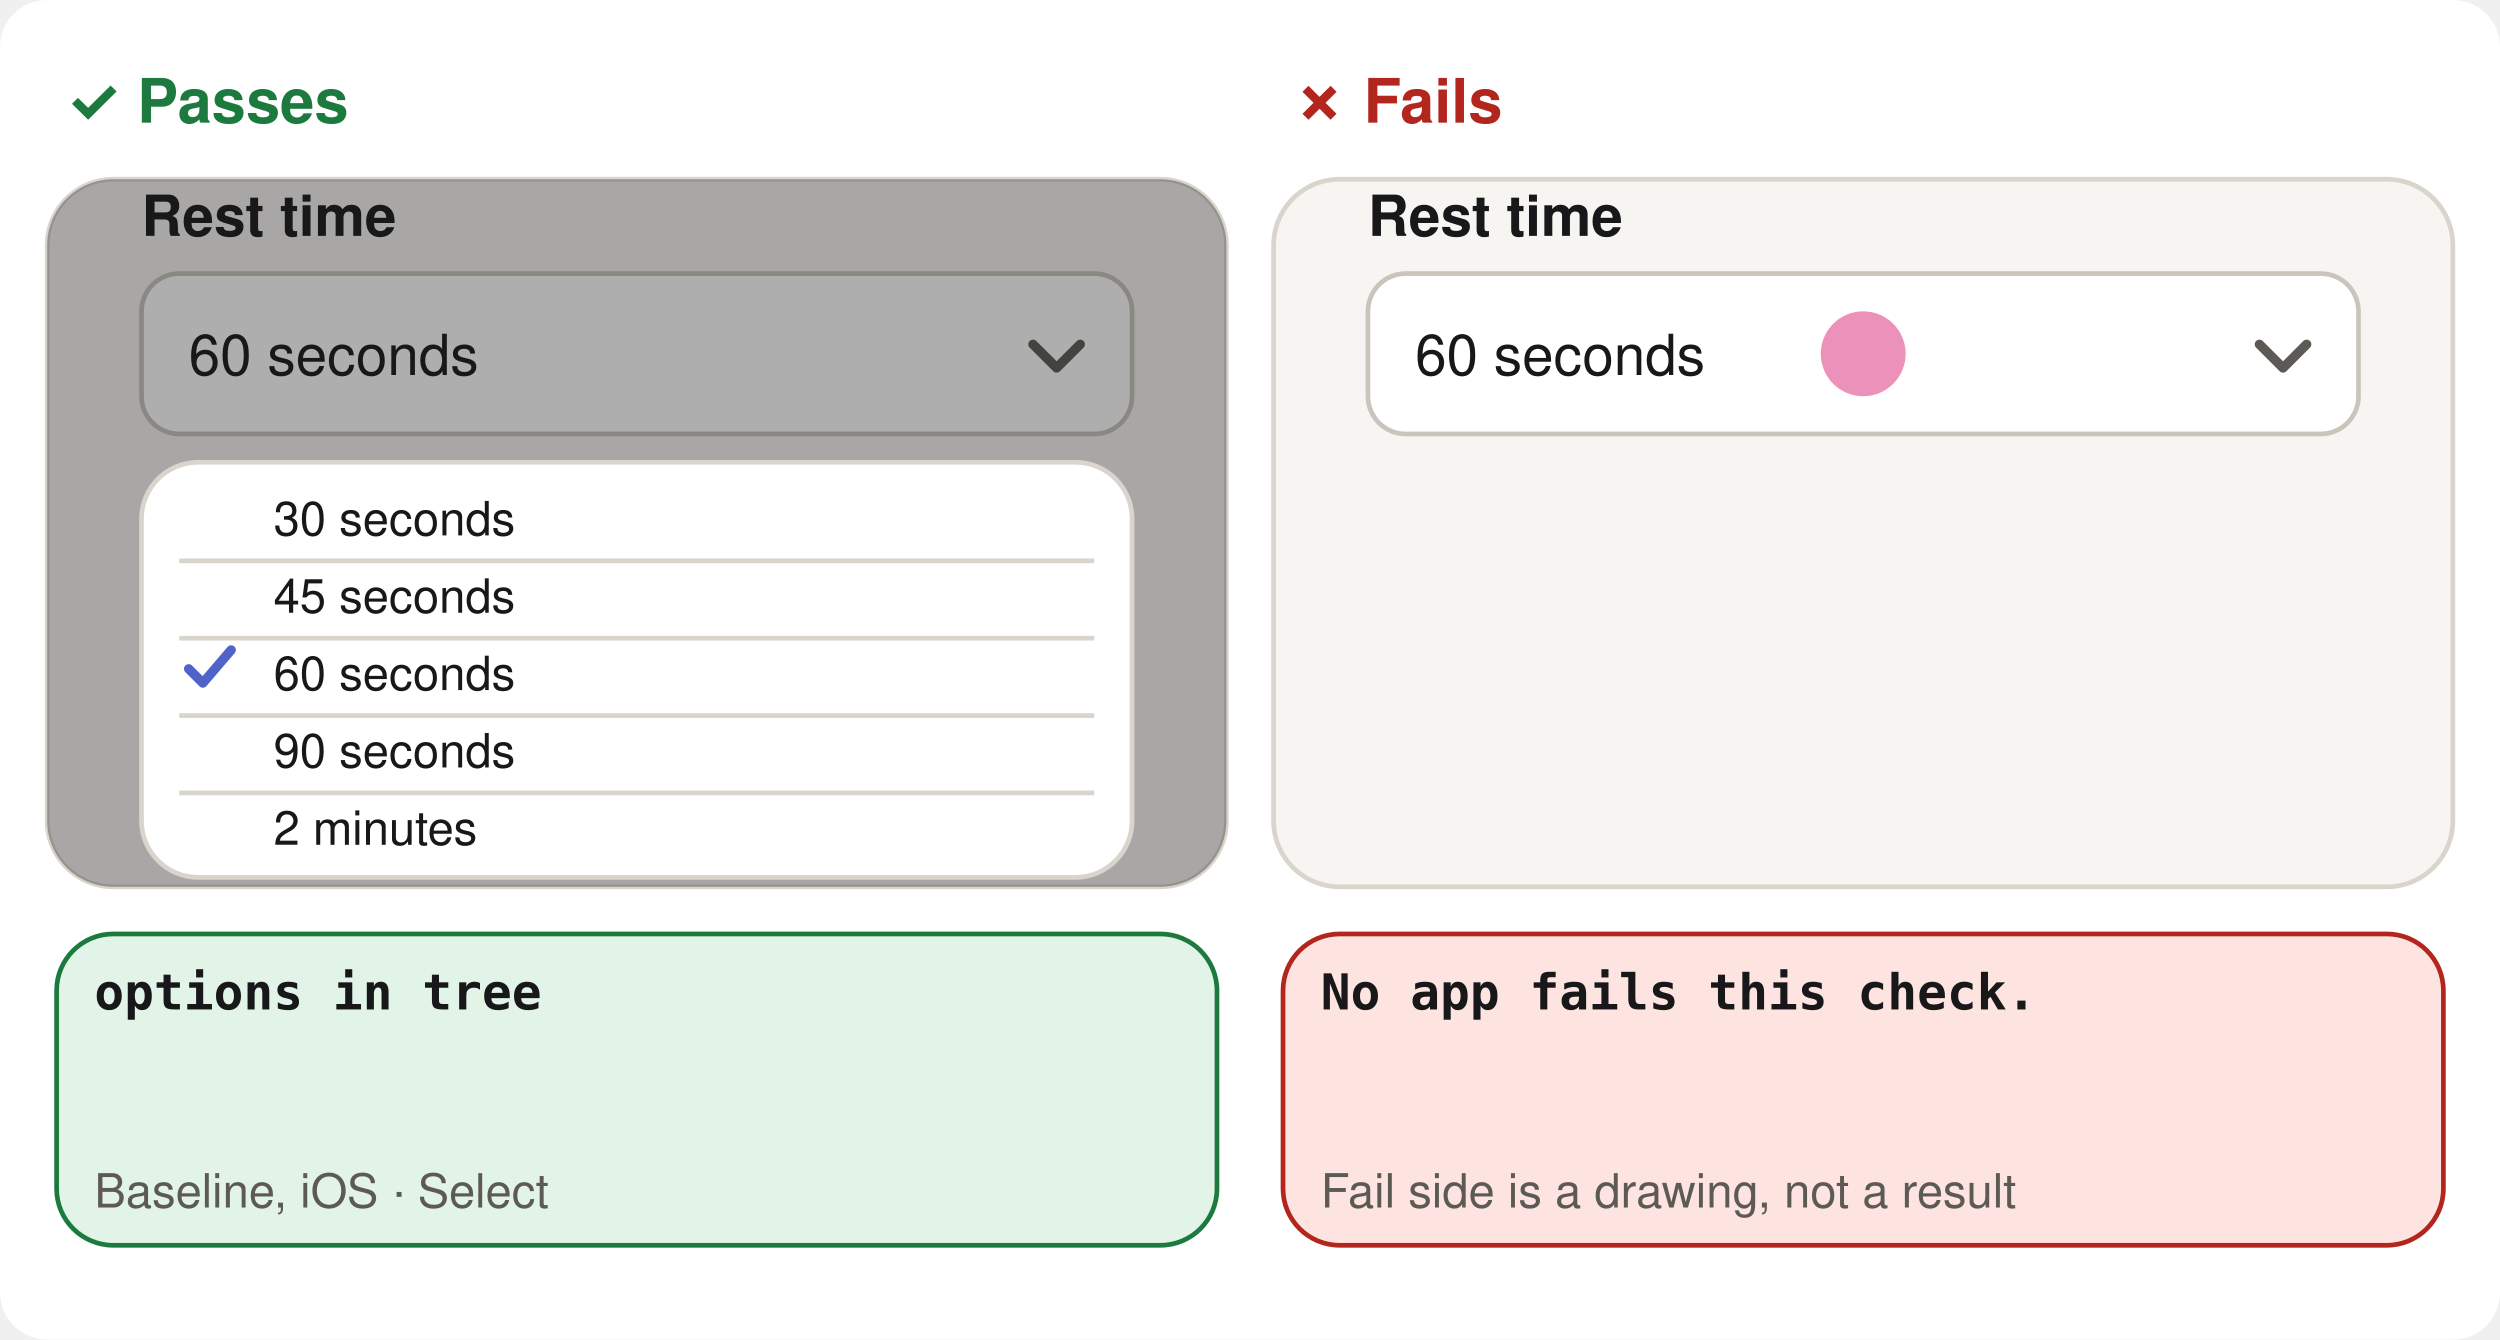
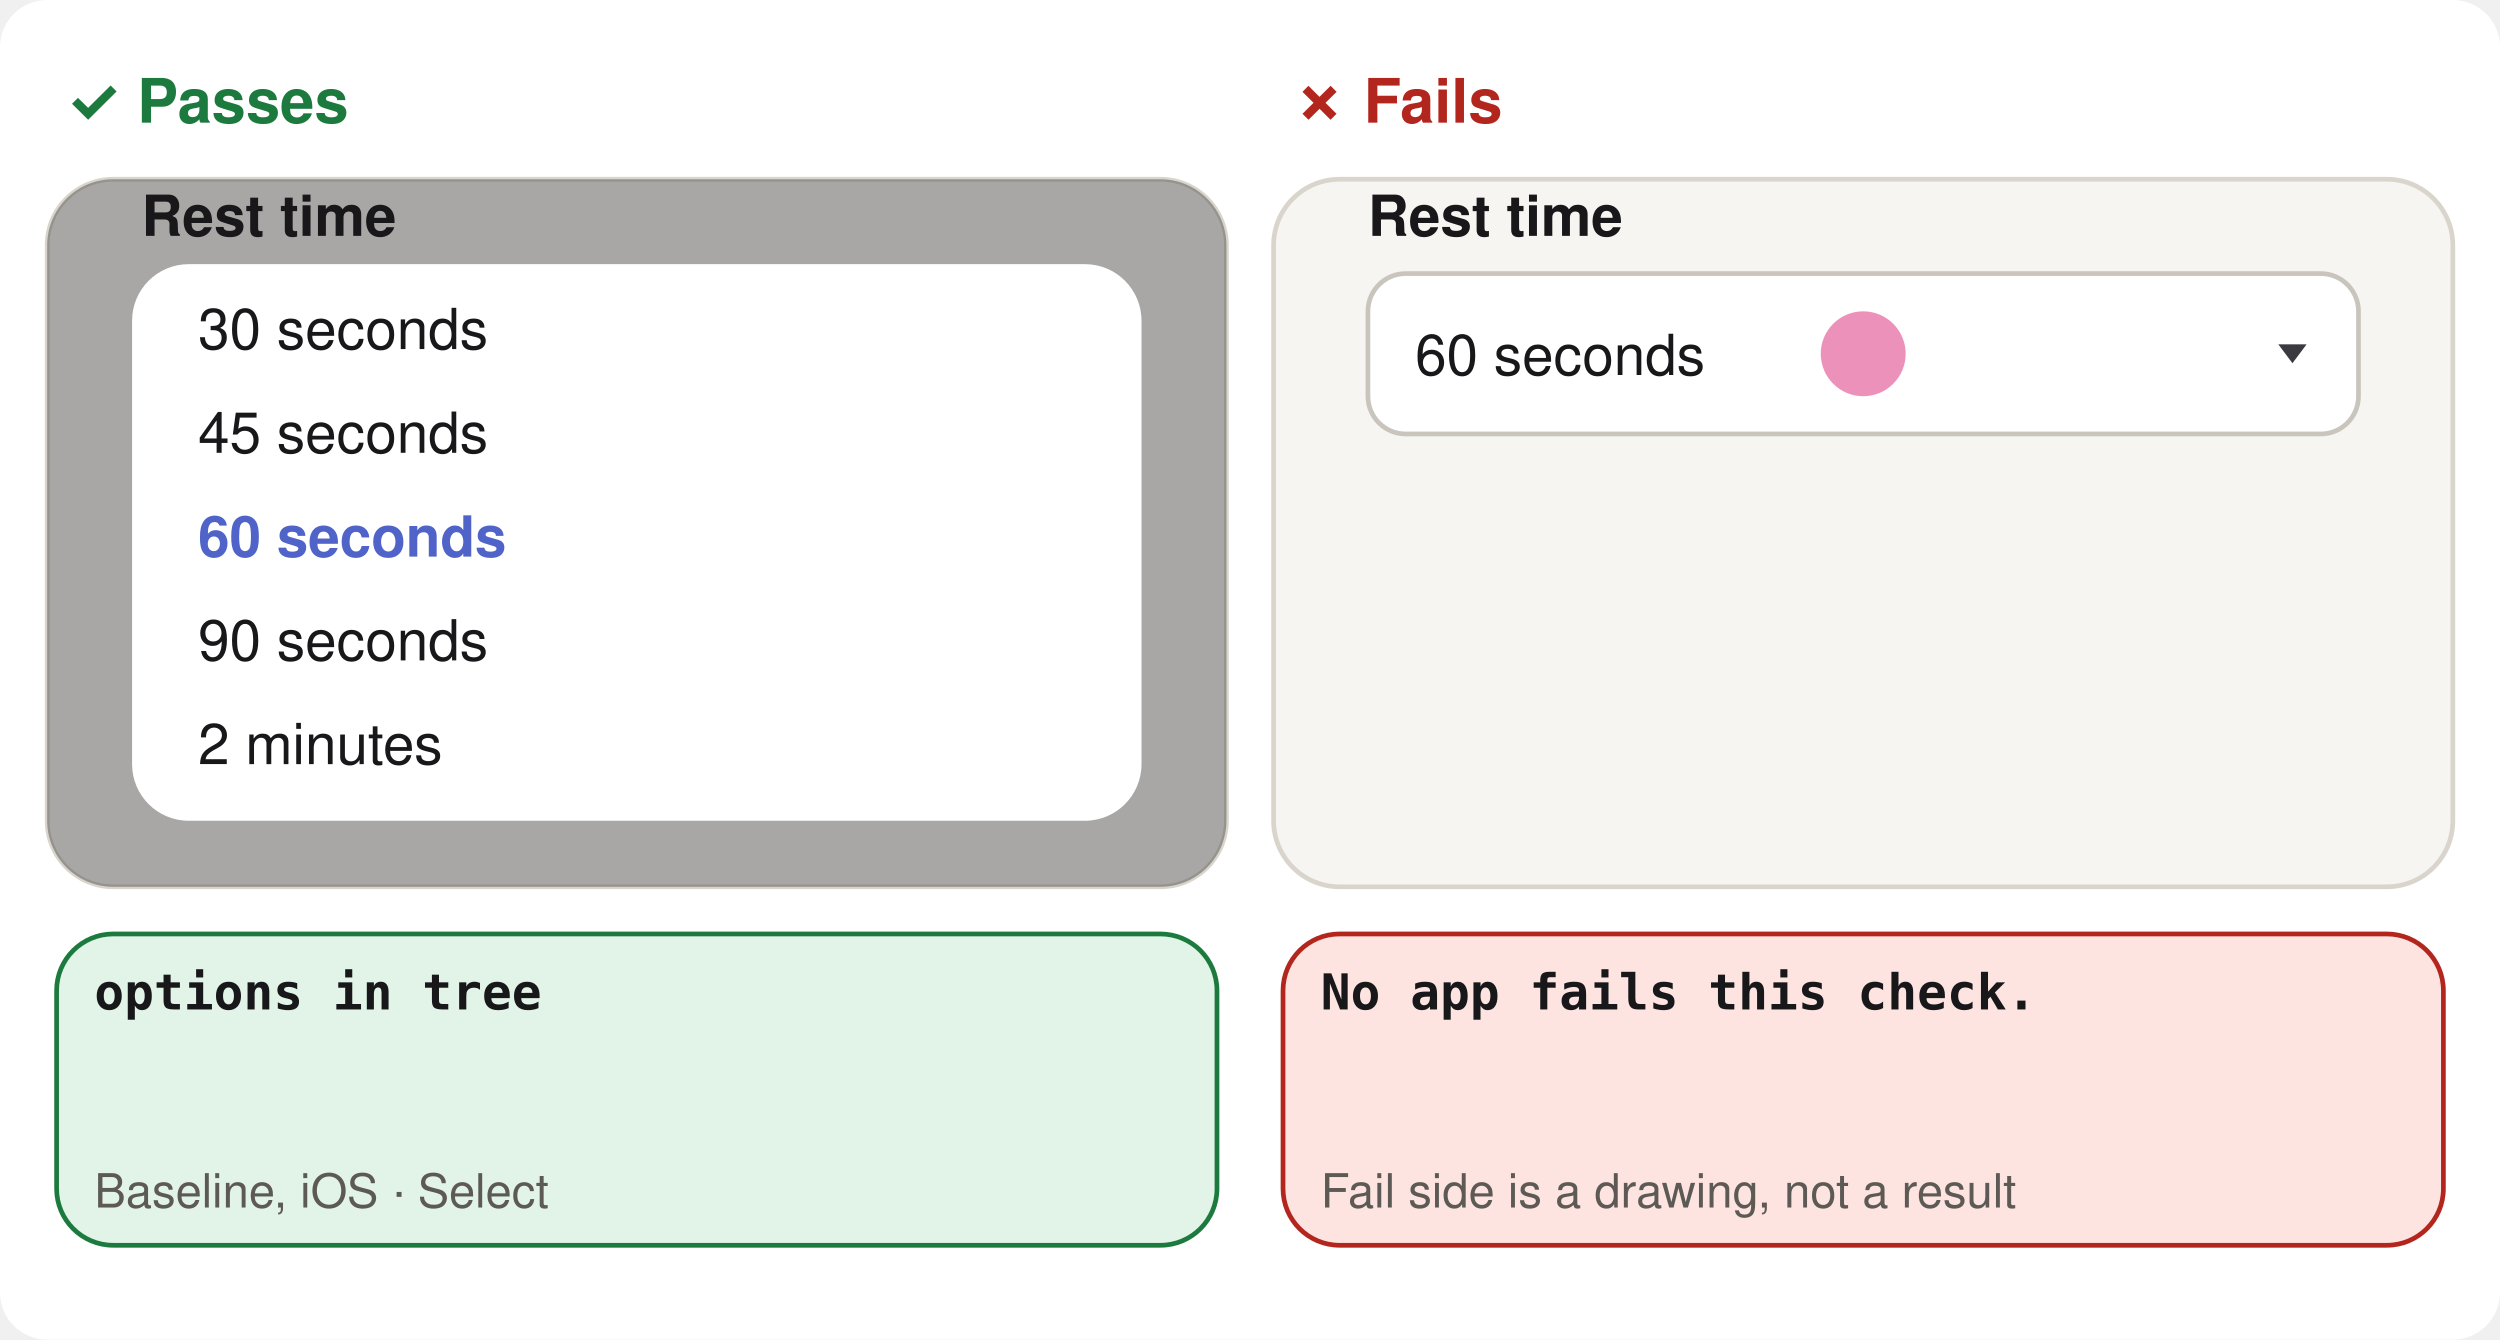
<svg xmlns="http://www.w3.org/2000/svg" viewBox="0 0 530 284" width="530" height="284" role="img" aria-label="Tapping the Rest time select shows its options. When it fails, nothing new appears in the tree.">
  <style>
svg { font: 12px -apple-system, BlinkMacSystemFont, "Segoe UI", Helvetica, Arial, sans-serif; }
.cp-bg { fill: #ffffff; } .cp-screen { fill: #f6f5f1; stroke: #d9d5cc; }
.cp-card, .cp-knob, .cp-seg { fill: #ffffff; } .cp-pop { fill: #ffffff; stroke: #d9d5cc; } .cp-knob, .cp-seg { stroke: #d9d5cc; } .cp-edge { stroke: #8a867f; }
.cp-field { fill: #ffffff; stroke: #c9c5bd; } .cp-field-bad { stroke: #b3261e; stroke-width: 1.5; }
- .cp-line { fill: #d9d5cc; } .cp-on, .cp-btn, .cp-dot { fill: #4f63c9; } .cp-off { fill: #e6e3dc; } .cp-danger { fill: #c0392b; } .cp-toast { fill: #26262b; }
+ .cp-line { fill: #d9d5cc; } .cp-track { fill: #8a8a94; } .cp-tri { fill: #3a3a40; } .cp-outline { fill: #ffffff; stroke: #8a867f; } .cp-btn-off { fill: #9fb0e6; } .cp-seg-box { fill: #ffffff; stroke: #4f63c9; stroke-width: 1.5; } .cp-on, .cp-btn, .cp-dot { fill: #4f63c9; } .cp-off { fill: #e6e3dc; } .cp-danger { fill: #c0392b; } .cp-toast { fill: #26262b; }
.cp-ring { fill: #ffffff; stroke: #8a867f; stroke-width: 1.5; } .cp-ring-on { stroke: #4f63c9; stroke-width: 2; } .cp-dotfill { fill: #5d5a55; }
.cp-spin { fill: none; stroke: #ffffff; stroke-width: 2; stroke-dasharray: 22 16; }
.cp-stroke { fill: none; stroke: #5d5a55; stroke-width: 2; stroke-linecap: round; stroke-linejoin: round; } .cp-inv-stroke { stroke: #ffffff; } .cp-accent-stroke { stroke: #4f63c9; } .cp-muted-stroke { stroke: #8a867f; }
.cp-dim { fill: #18181b; fill-opacity: .35; } .cp-ghost { fill: none; stroke: #8a867f; stroke-dasharray: 2 4; } .cp-ghostfill { fill: none; stroke: #8a867f; stroke-dasharray: 2 3; }
.cp-guide { fill: none; stroke: #8a867f; stroke-width: 1.5; stroke-dasharray: 3 3; } .cp-hit { fill: #4f46e5; fill-opacity: .12; }
.cp-focus { fill: none; stroke: #4f46e5; stroke-width: 3; stroke-dasharray: 7 4; }
.cp-finger { fill: #db2777; fill-opacity: .5; }
.cp-t { fill: #18181b; } .cp-b { font-weight: 700; } .cp-big { font-size: 14px; } .cp-small { font-size: 10px; } .cp-muted { fill: #5d5a55; } .cp-accent { fill: #4f63c9; }
.cp-s { fill: #5d5a55; font-size: 13px; font-weight: 700; } .cp-inv { fill: #ffffff; }
.cp-bad { fill: #b3261e; } .cp-ok { fill: #1d7a3e; } .cp-head { font-size: 13px; font-weight: 700; }
.cp-ok-b { fill: #e2f4e8; stroke: #1d7a3e; } .cp-bad-b { fill: #fde4e1; stroke: #b3261e; } .cp-say { fill: #18181b; font: 600 10.5px ui-monospace, SFMono-Regular, Menlo, monospace; } .cp-src { fill: #5d5a55; font-size: 10px; }
@media (prefers-color-scheme: dark) {
  .cp-bg { fill: #17171c; } .cp-screen { fill: #0e0e11; stroke: #33333c; }
  .cp-card, .cp-knob, .cp-seg, .cp-pop, .cp-field { fill: #23232a; } .cp-pop, .cp-knob, .cp-seg, .cp-field { stroke: #3a3a44; }
-   .cp-line { fill: #3a3a44; } .cp-on, .cp-btn, .cp-dot { fill: #8fa3ff; } .cp-off { fill: #2c2c34; } .cp-danger { fill: #e5675a; } .cp-toast { fill: #ececf1; }
+   .cp-line { fill: #3a3a44; } .cp-track { fill: #5a5a64; } .cp-tri { fill: #c9c9d1; } .cp-outline, .cp-seg-box { fill: #23232a; } .cp-outline { stroke: #5a5a64; } .cp-btn-off { fill: #3c4778; } .cp-seg-box { stroke: #8fa3ff; } .cp-on, .cp-btn, .cp-dot { fill: #8fa3ff; } .cp-off { fill: #2c2c34; } .cp-danger { fill: #e5675a; } .cp-toast { fill: #ececf1; }
  .cp-ring { fill: #23232a; stroke: #a09da6; } .cp-ring-on { stroke: #8fa3ff; } .cp-dotfill { fill: #a09da6; }
  .cp-spin { stroke: #0e0e11; } .cp-stroke { stroke: #a09da6; } .cp-inv-stroke { stroke: #0e0e11; } .cp-accent-stroke { stroke: #8fa3ff; }
  .cp-dim { fill: #000000; fill-opacity: .55; } .cp-focus { stroke: #a5a6ff; } .cp-guide { stroke: #a09da6; } .cp-hit { fill: #8b8cff; }
  .cp-t, .cp-say { fill: #ececf1; } .cp-muted, .cp-s, .cp-src { fill: #a09da6; } .cp-accent { fill: #8fa3ff; } .cp-inv { fill: #0e0e11; }
  .cp-bad { fill: #ff8a80; } .cp-ok { fill: #6fd28f; } .cp-field-bad { stroke: #ff8a80; }
  .cp-ok-b { fill: #15301f; stroke: #6fd28f; } .cp-bad-b { fill: #3a1c1b; stroke: #ff8a80; }
}
</style>
  <defs>
    <clipPath id="cpclip">
      <rect x="0" y="34" width="250" height="150" rx="14" />
    </clipPath>
  </defs>
  <rect width="530" height="284" rx="10" class="cp-bg" />
  <g transform="translate(10 4)">
    <g transform="translate(0 0)">
      <text x="4" y="22" class="cp-head cp-ok">✓ Passes</text>
      <rect x="0" y="34" width="250" height="150" rx="14" class="cp-screen" />
      <g clip-path="url(#cpclip)">
        <text x="20" y="46" class="cp-t cp-b" text-anchor="start">Rest time</text>
        <rect x="20" y="54" width="210" height="34" rx="8" class="cp-field" />
        <text x="30" y="75.5" class="cp-t" text-anchor="start">60 seconds</text>
-         <path d="M209 35 L214 40 L219 35" class="cp-stroke" transform="translate(0 34)" />
+         <path d="M213 35 L216 39 L219 35 Z" class="cp-tri" transform="translate(0 34)" />
        <rect x="0" y="34" width="250" height="150" rx="14" class="cp-dim" />
-         <rect x="20" y="94" width="210" height="88" rx="12" class="cp-pop" />
-         <text x="48" y="109.5" class="cp-t cp-small" text-anchor="start">30 seconds</text>
-         <text x="48" y="125.9" class="cp-t cp-small" text-anchor="start">45 seconds</text>
-         <rect x="28" y="114.4" width="194" height="1" rx="0" class="cp-line" />
-         <text x="48" y="142.3" class="cp-t cp-small" text-anchor="start">60 seconds</text>
-         <path d="M30 103.8 L33 106.8 L39 99.8" class="cp-stroke cp-accent-stroke" transform="translate(0 34)" />
-         <rect x="28" y="130.8" width="194" height="1" rx="0" class="cp-line" />
-         <text x="48" y="158.7" class="cp-t cp-small" text-anchor="start">90 seconds</text>
-         <rect x="28" y="147.2" width="194" height="1" rx="0" class="cp-line" />
-         <text x="48" y="175.1" class="cp-t cp-small" text-anchor="start">2 minutes</text>
-         <rect x="28" y="163.6" width="194" height="1" rx="0" class="cp-line" />
+         <rect x="18" y="52" width="214" height="118" rx="12" class="cp-card" />
+         <text x="32" y="70" class="cp-t" text-anchor="start">30 seconds</text>
+         <text x="32" y="92" class="cp-t" text-anchor="start">45 seconds</text>
+         <text x="32" y="114" class="cp-t cp-b cp-accent" text-anchor="start">60 seconds</text>
+         <text x="32" y="136" class="cp-t" text-anchor="start">90 seconds</text>
+         <text x="32" y="158" class="cp-t" text-anchor="start">2 minutes</text>
      </g>
      <rect x="2" y="194" width="246" height="66" rx="12" class="cp-ok-b" />
      <text x="10" y="210" class="cp-say">options in tree</text>
      <text x="10" y="252" class="cp-src">Baseline, iOS · Select</text>
    </g>
    <g transform="translate(260 0)">
      <text x="4" y="22" class="cp-head cp-bad">✗ Fails</text>
      <rect x="0" y="34" width="250" height="150" rx="14" class="cp-screen" />
      <g clip-path="url(#cpclip)">
        <text x="20" y="46" class="cp-t cp-b" text-anchor="start">Rest time</text>
        <rect x="20" y="54" width="210" height="34" rx="8" class="cp-field" />
        <text x="30" y="75.5" class="cp-t" text-anchor="start">60 seconds</text>
-         <path d="M209 35 L214 40 L219 35" class="cp-stroke" transform="translate(0 34)" />
+         <path d="M213 35 L216 39 L219 35 Z" class="cp-tri" transform="translate(0 34)" />
        <circle cx="125" cy="71" r="9" class="cp-finger" />
      </g>
      <rect x="2" y="194" width="246" height="66" rx="12" class="cp-bad-b" />
      <text x="10" y="210" class="cp-say">No app fails this check.</text>
      <text x="10" y="252" class="cp-src">Fail side is a drawing, not a result</text>
    </g>
  </g>
</svg>
